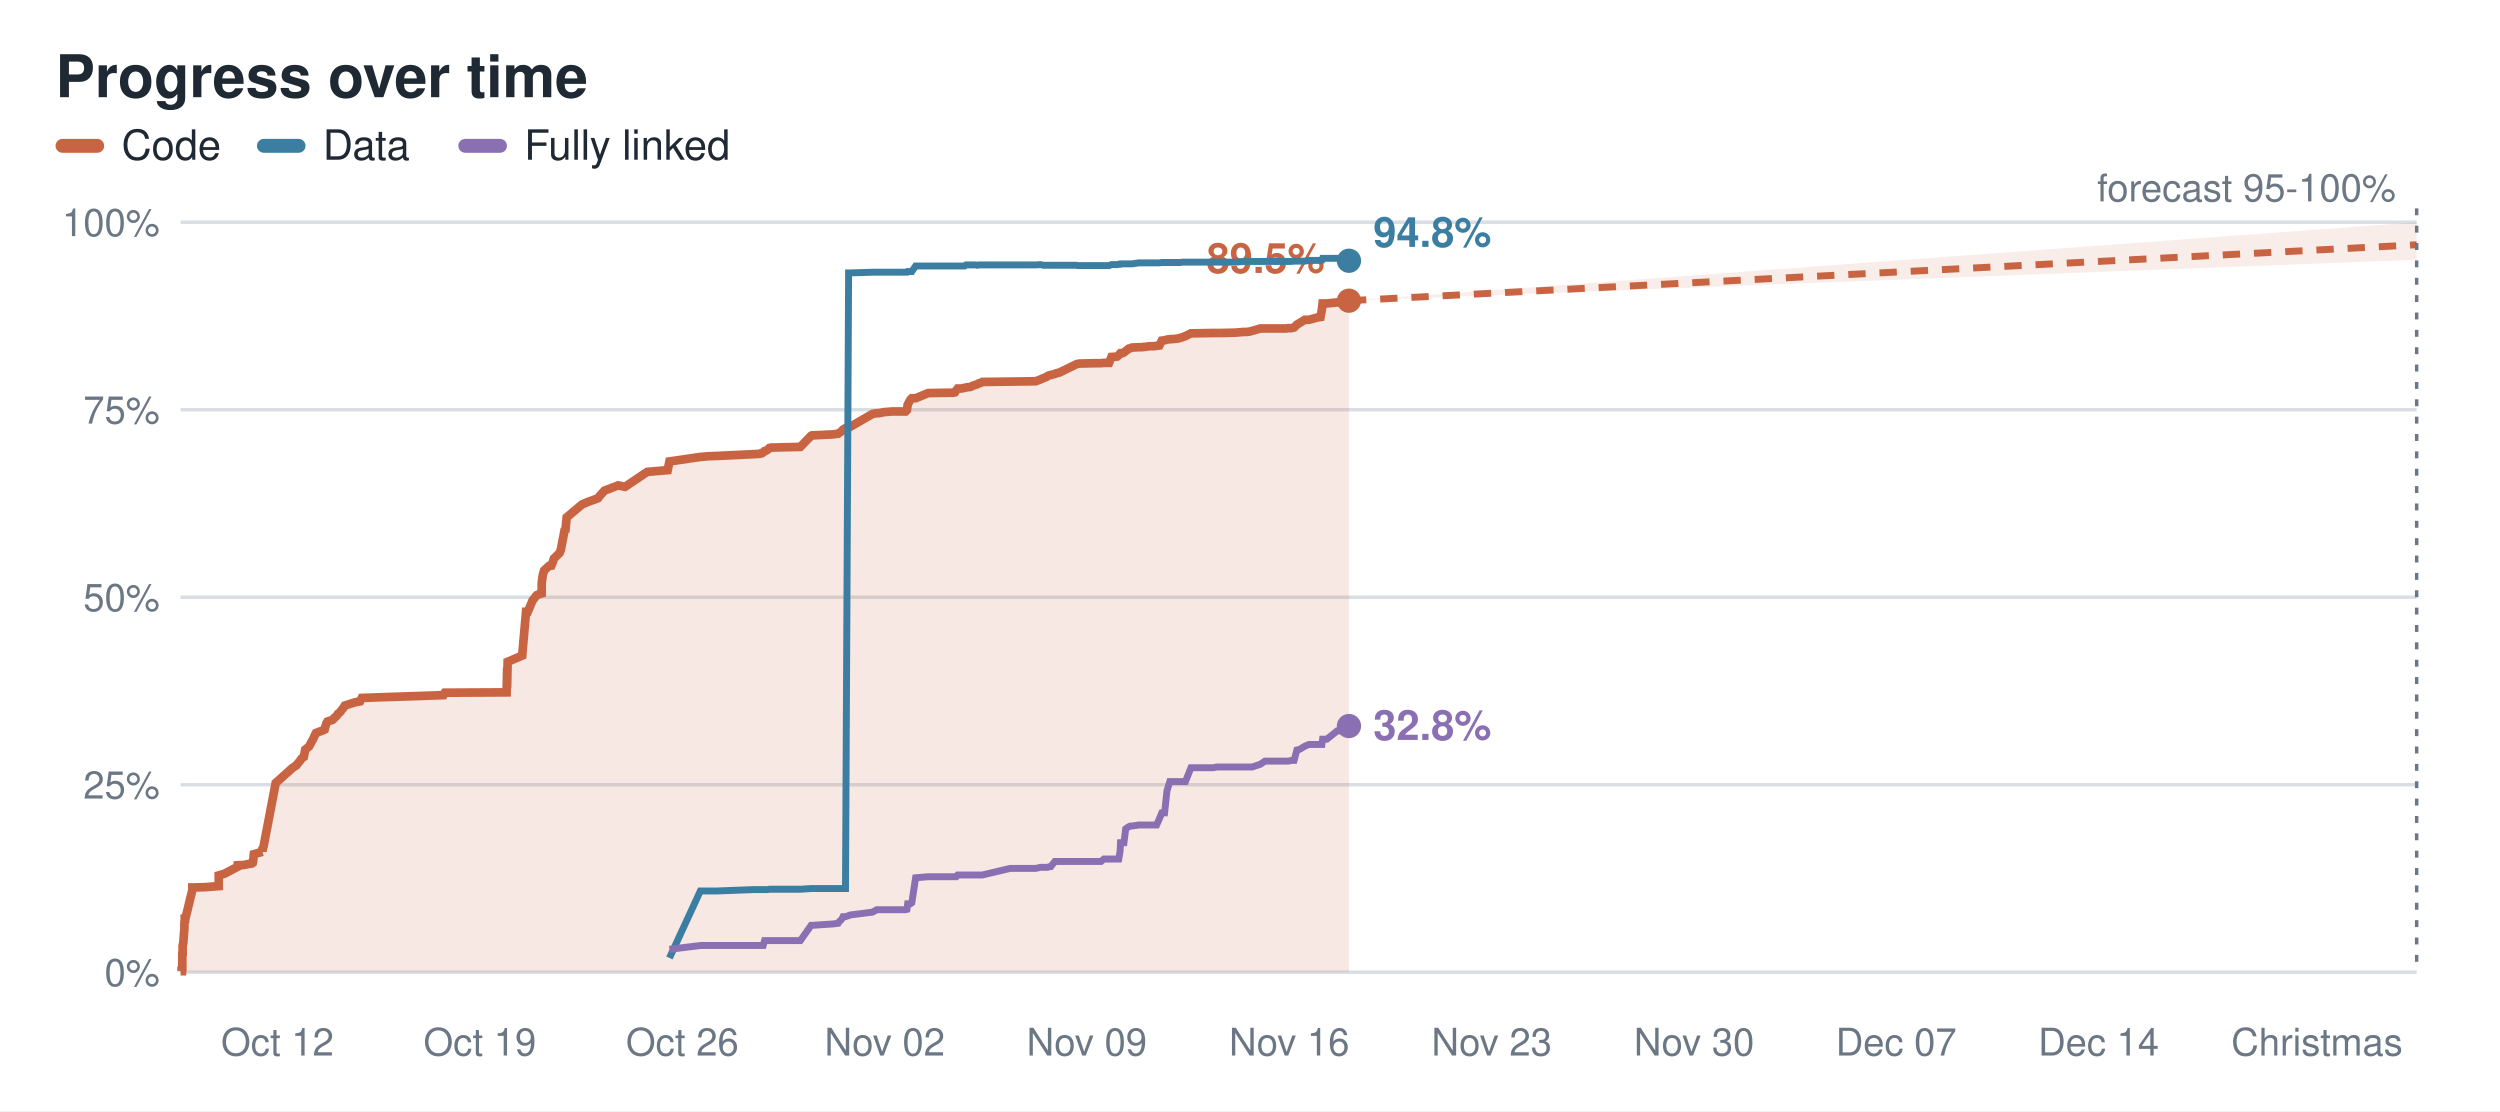
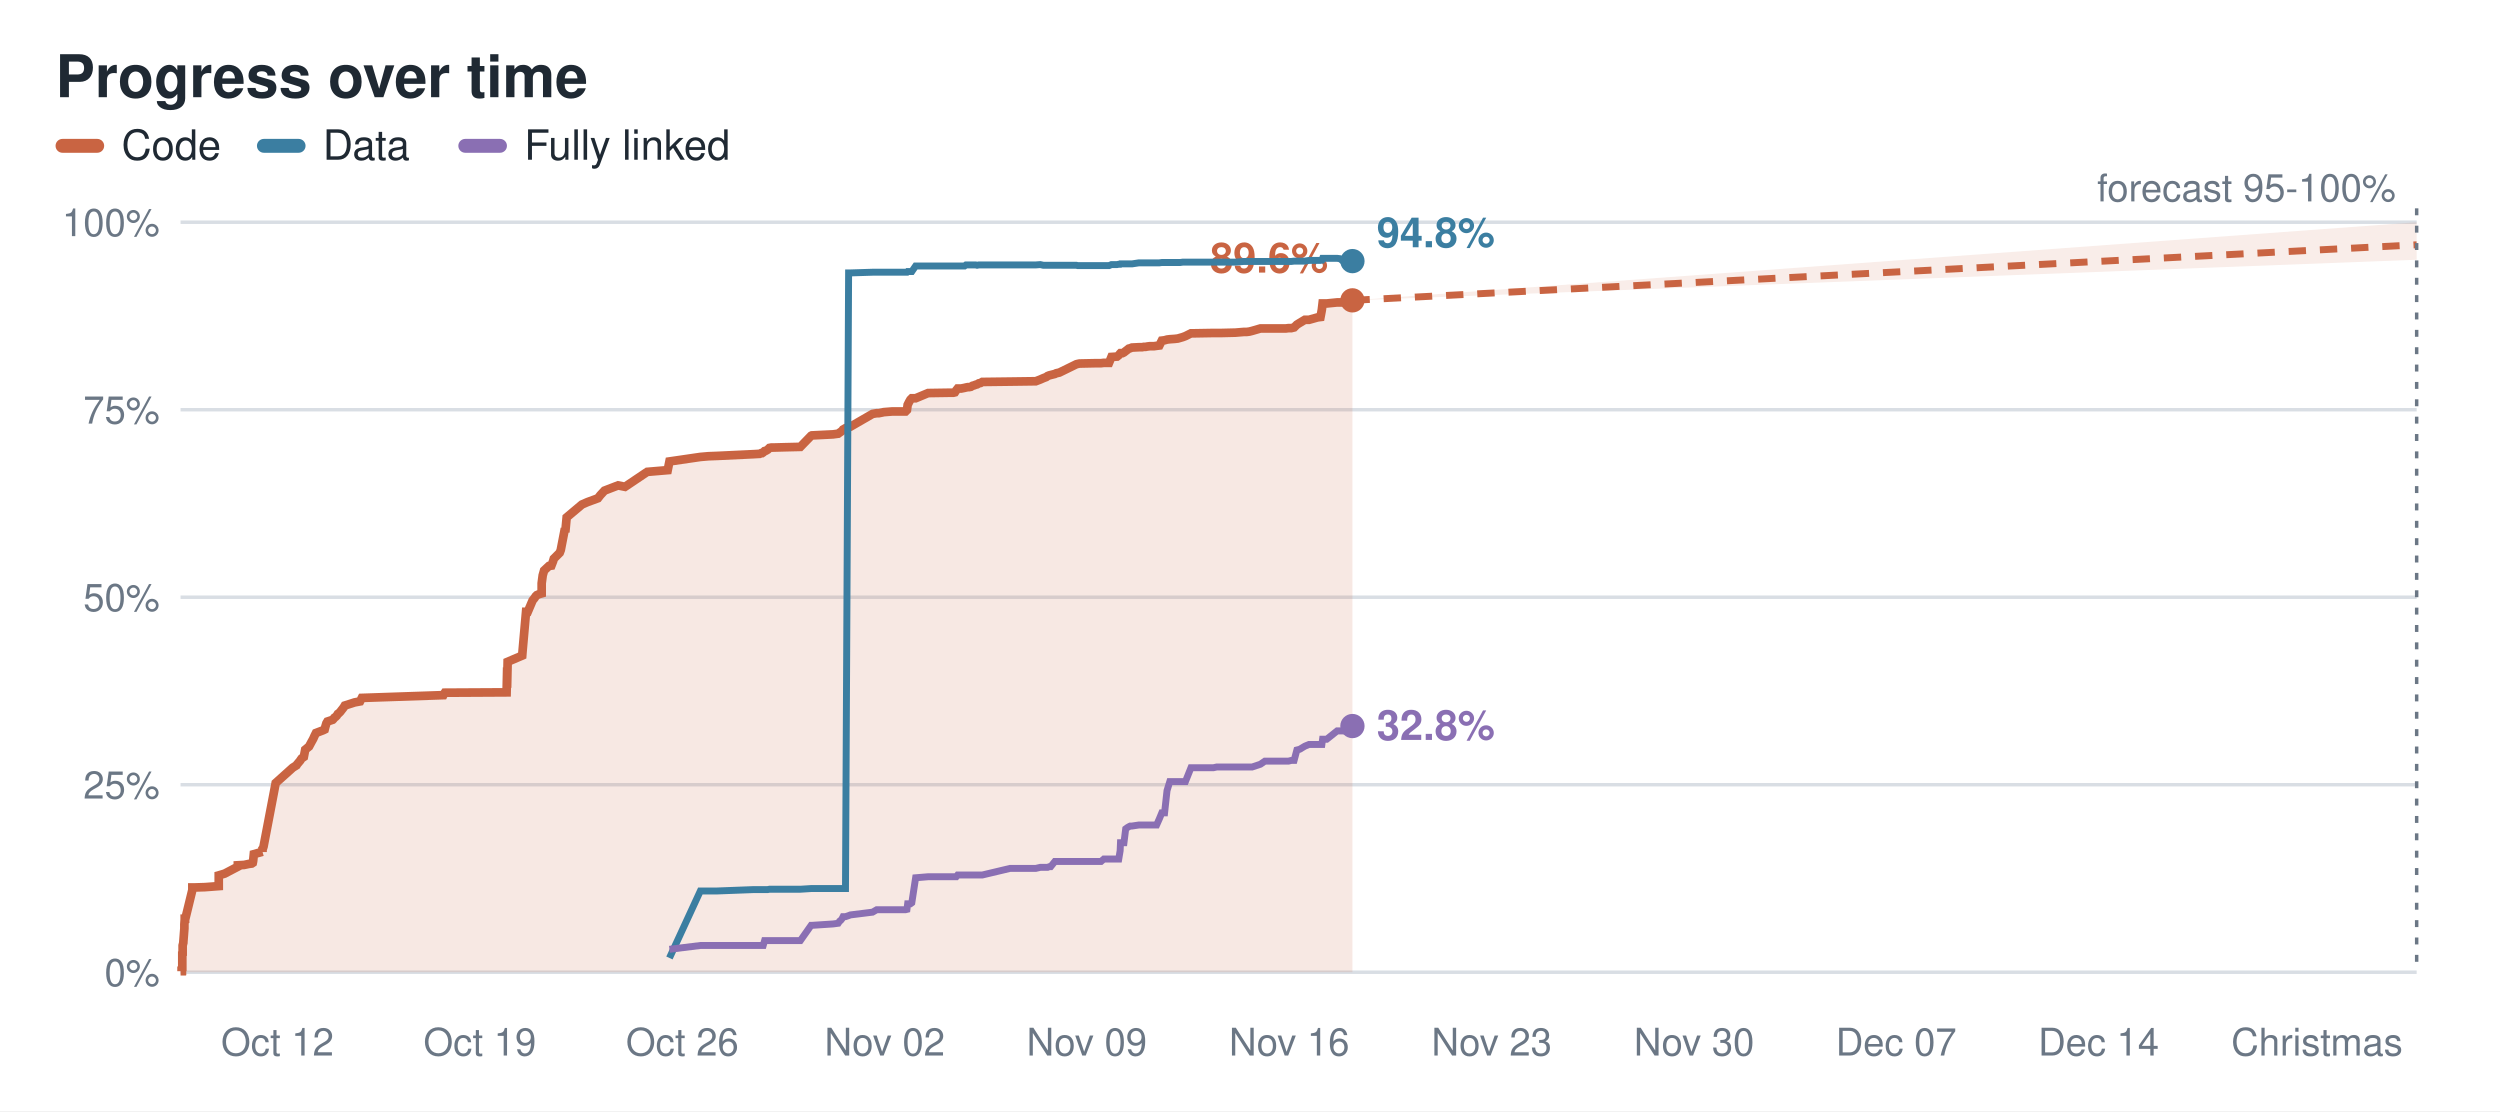
<svg xmlns="http://www.w3.org/2000/svg" viewBox="0 0 720 320" width="720" height="320" font-family="-apple-system,Segoe UI,Helvetica,Arial,sans-serif" role="img" aria-label="Progress over time">
  <rect width="100%" height="100%" fill="#ffffff" />
  <text x="16" y="28" font-size="17" font-weight="600" fill="#1f2933">Progress over time</text>
  <rect x="16" y="40" width="14" height="4" rx="2" fill="#c96442" />
  <text x="35" y="46" font-size="12" fill="#1f2933">Code</text>
  <rect x="74" y="40" width="14" height="4" rx="2" fill="#3b7ea1" />
  <text x="93" y="46" font-size="12" fill="#1f2933">Data</text>
  <rect x="132" y="40" width="14" height="4" rx="2" fill="#8a6fb3" />
  <text x="151" y="46" font-size="12" fill="#1f2933">Fully linked</text>
  <line x1="52" y1="280.0" x2="696" y2="280.0" stroke="#d9dee4" />
  <text x="46" y="284.0" font-size="11" fill="#6b7785" text-anchor="end">0%</text>
  <line x1="52" y1="226.0" x2="696" y2="226.0" stroke="#d9dee4" />
  <text x="46" y="230.0" font-size="11" fill="#6b7785" text-anchor="end">25%</text>
  <line x1="52" y1="172.0" x2="696" y2="172.0" stroke="#d9dee4" />
  <text x="46" y="176.0" font-size="11" fill="#6b7785" text-anchor="end">50%</text>
  <line x1="52" y1="118.0" x2="696" y2="118.0" stroke="#d9dee4" />
  <text x="46" y="122.0" font-size="11" fill="#6b7785" text-anchor="end">75%</text>
  <line x1="52" y1="64.0" x2="696" y2="64.0" stroke="#d9dee4" />
  <text x="46" y="68.0" font-size="11" fill="#6b7785" text-anchor="end">100%</text>
  <text x="79.9" y="304" font-size="11" fill="#6b7785" text-anchor="middle">Oct 12</text>
  <text x="138.2" y="304" font-size="11" fill="#6b7785" text-anchor="middle">Oct 19</text>
  <text x="196.5" y="304" font-size="11" fill="#6b7785" text-anchor="middle">Oct 26</text>
  <text x="254.8" y="304" font-size="11" fill="#6b7785" text-anchor="middle">Nov 02</text>
  <text x="313.0" y="304" font-size="11" fill="#6b7785" text-anchor="middle">Nov 09</text>
  <text x="371.3" y="304" font-size="11" fill="#6b7785" text-anchor="middle">Nov 16</text>
  <text x="429.6" y="304" font-size="11" fill="#6b7785" text-anchor="middle">Nov 23</text>
  <text x="487.9" y="304" font-size="11" fill="#6b7785" text-anchor="middle">Nov 30</text>
  <text x="546.1" y="304" font-size="11" fill="#6b7785" text-anchor="middle">Dec 07</text>
  <text x="604.4" y="304" font-size="11" fill="#6b7785" text-anchor="middle">Dec 14</text>
-   <polygon points="388.5,86.6 696.0,64.0 696.0,74.8" fill="#c96442" opacity="0.12" />
-   <line x1="388.5" y1="86.6" x2="696.0" y2="70.5" stroke="#c96442" stroke-width="2" stroke-dasharray="5,4" />
+   <polygon points="389.5,86.5 696.0,64.0 696.0,74.8" fill="#c96442" opacity="0.12" />
+   <line x1="389.5" y1="86.5" x2="696.0" y2="70.5" stroke="#c96442" stroke-width="2" stroke-dasharray="5,4" />
  <line x1="696.0" y1="60" x2="696.0" y2="280.0" stroke="#6b7785" stroke-dasharray="2,3" />
  <text x="692.0" y="304" font-size="11" fill="#6b7785" text-anchor="end">Christmas</text>
  <text x="690.0" y="58.0" font-size="11" fill="#6b7785" text-anchor="end">forecast 95-100%</text>
-   <polygon points="52.0,280.0 52.0,279.7 52.0,279.7 52.1,279.7 52.1,279.7 52.3,279.7 52.3,279.7 52.3,279.7 52.3,279.7 52.3,279.6 52.3,279.6 52.3,279.6 52.3,279.6 52.4,279.6 52.4,279.5 52.4,279.5 52.4,279.5 52.4,279.5 52.4,279.5 52.4,279.4 52.4,279.4 52.4,279.4 52.4,279.4 52.4,279.4 52.4,279.3 52.4,279.3 52.4,279.3 52.4,279.3 52.4,279.2 52.4,279.2 52.5,279.1 52.5,279.1 52.5,279.0 52.5,279.0 52.5,278.9 52.5,278.9 52.5,278.9 52.5,278.8 52.5,278.8 52.5,278.7 52.5,278.7 52.5,278.6 52.5,274.0 52.6,275.3 52.6,274.0 52.6,274.0 52.6,274.0 52.6,272.9 52.6,272.3 52.8,271.5 52.8,271.3 53.1,267.4 53.1,267.0 53.1,266.2 53.2,264.8 53.2,264.7 53.2,264.6 53.3,264.6 53.3,264.4 53.3,264.3 53.3,264.4 53.3,264.4 53.3,264.4 53.4,264.5 55.4,256.3 55.4,255.7 55.4,255.6 55.7,255.6 55.8,255.6 59.0,255.5 63.0,255.2 63.0,252.1 64.7,251.6 68.5,249.6 68.5,249.2 70.3,249.1 71.7,248.8 72.5,248.7 72.5,248.7 72.8,248.5 72.9,248.0 73.1,246.0 75.6,245.3 75.6,245.4 75.6,244.5 75.7,244.4 75.9,243.8 79.4,225.5 84.3,221.1 85.4,220.4 85.5,220.2 86.5,219.0 86.6,218.8 86.9,218.4 87.5,218.0 87.9,215.9 89.0,215.0 89.7,213.7 90.2,212.8 90.6,211.9 91.0,211.1 93.1,210.3 93.5,210.1 93.7,209.3 94.0,208.3 94.3,207.8 95.8,207.3 96.0,207.1 96.3,206.7 96.6,206.5 97.0,206.1 97.3,205.6 97.6,205.4 98.0,205.0 98.3,204.6 98.7,204.1 99.0,203.7 99.3,203.2 101.5,202.5 102.1,202.3 103.7,202.0 104.2,201.0 127.7,200.2 127.9,199.8 128.1,199.5 145.9,199.4 146.0,195.1 146.1,195.2 146.2,190.6 150.4,188.8 150.5,187.5 151.5,176.2 152.0,176.2 153.4,172.9 153.9,172.3 154.3,171.7 154.6,171.4 155.3,171.1 156.0,170.9 156.0,168.0 156.3,165.7 156.7,164.3 158.1,163.0 158.8,162.9 159.3,161.6 159.5,160.9 161.2,159.2 161.5,158.4 162.7,152.2 162.8,153.3 163.2,149.0 167.6,145.3 169.2,144.6 172.2,143.5 172.9,142.6 174.1,141.3 178.0,139.8 180.0,140.2 186.4,135.9 192.3,135.4 192.8,132.9 201.7,131.6 204.0,131.4 206.6,131.3 217.1,130.8 218.8,130.7 219.2,130.5 219.5,130.5 219.8,130.3 220.2,129.9 220.6,129.8 221.1,129.5 221.6,129.0 222.1,128.9 222.6,128.9 226.3,128.8 230.5,128.7 233.6,125.5 233.8,125.4 239.9,125.1 241.4,124.9 241.8,124.6 242.1,124.4 242.5,124.1 242.8,123.7 243.5,123.3 244.4,123.1 244.9,122.9 251.3,119.2 252.5,119.0 253.1,119.0 254.1,118.8 254.5,118.7 257.0,118.5 260.8,118.5 261.2,118.1 261.4,116.6 261.8,115.8 262.2,115.1 262.6,114.7 263.7,114.7 267.3,113.2 267.5,113.2 273.9,113.1 274.6,113.1 275.0,113.0 275.4,112.4 275.8,111.9 276.4,111.9 276.8,111.9 277.3,111.8 277.8,111.7 278.2,111.6 278.7,111.5 279.1,111.5 279.6,111.4 280.1,111.1 280.5,111.0 281.0,110.8 281.4,110.7 281.9,110.4 282.4,110.3 282.9,110.0 290.9,109.9 298.3,109.8 299.6,109.3 300.5,108.9 301.3,108.6 301.7,108.3 302.2,108.1 302.6,108.0 303.8,107.7 304.2,107.5 305.1,107.3 310.0,104.9 310.4,104.8 310.9,104.7 315.6,104.6 316.0,104.6 317.1,104.6 317.9,104.5 318.9,104.5 319.4,104.5 320.1,102.8 321.7,102.7 322.2,102.3 322.6,101.8 322.7,101.7 323.3,101.7 323.7,101.5 324.2,101.1 324.6,100.8 325.1,100.4 325.5,100.3 326.0,100.1 328.0,100.0 328.9,100.0 329.4,99.9 329.9,99.9 330.4,99.8 331.2,99.7 331.7,99.7 332.4,99.7 333.1,99.6 333.9,99.5 334.6,98.1 335.4,98.0 336.1,97.8 336.9,97.7 338.3,97.6 339.2,97.5 339.9,97.3 340.6,97.1 341.4,96.8 343.0,96.0 343.8,96.0 349.5,95.9 350.4,95.9 351.1,95.9 351.8,95.9 355.8,95.8 358.2,95.6 359.0,95.6 359.8,95.5 360.6,95.3 363.0,94.6 364.3,94.6 370.3,94.6 371.1,94.5 371.9,94.5 372.7,94.3 373.5,93.5 374.3,93.0 375.8,92.1 377.0,92.1 379.5,91.4 380.3,91.3 380.6,89.7 380.7,89.1 380.9,87.4 382.1,87.4 385.1,87.1 385.9,87.1 386.8,87.1 387.7,86.8 388.5,86.6 388.5,280.0" fill="#c96442" opacity="0.15" />
-   <polyline points="52.0,279.7 52.0,279.7 52.1,279.7 52.1,279.7 52.3,279.7 52.3,279.7 52.3,279.7 52.3,279.7 52.3,279.6 52.3,279.6 52.3,279.6 52.3,279.6 52.4,279.6 52.4,279.5 52.4,279.5 52.4,279.5 52.4,279.5 52.4,279.5 52.4,279.4 52.4,279.4 52.4,279.4 52.4,279.4 52.4,279.4 52.4,279.3 52.4,279.3 52.4,279.3 52.4,279.3 52.4,279.2 52.4,279.2 52.5,279.1 52.5,279.1 52.5,279.0 52.5,279.0 52.5,278.9 52.5,278.9 52.5,278.9 52.5,278.8 52.5,278.8 52.5,278.7 52.5,278.7 52.5,278.6 52.5,274.0 52.6,275.3 52.6,274.0 52.6,274.0 52.6,274.0 52.6,272.9 52.6,272.3 52.8,271.5 52.8,271.3 53.1,267.4 53.1,267.0 53.1,266.2 53.2,264.8 53.2,264.7 53.2,264.6 53.3,264.6 53.3,264.4 53.3,264.3 53.3,264.4 53.3,264.4 53.3,264.4 53.4,264.5 55.4,256.3 55.4,255.7 55.4,255.6 55.7,255.6 55.8,255.6 59.0,255.5 63.0,255.2 63.0,252.1 64.7,251.6 68.5,249.6 68.5,249.2 70.3,249.1 71.7,248.8 72.5,248.7 72.5,248.7 72.8,248.5 72.9,248.0 73.1,246.0 75.6,245.3 75.6,245.4 75.6,244.5 75.7,244.4 75.9,243.8 79.4,225.5 84.3,221.1 85.4,220.4 85.5,220.2 86.5,219.0 86.6,218.8 86.9,218.4 87.5,218.0 87.9,215.9 89.0,215.0 89.7,213.7 90.2,212.8 90.6,211.9 91.0,211.1 93.1,210.3 93.5,210.1 93.7,209.3 94.0,208.3 94.3,207.8 95.8,207.3 96.0,207.1 96.3,206.7 96.6,206.5 97.0,206.1 97.3,205.6 97.6,205.4 98.0,205.0 98.3,204.6 98.7,204.1 99.0,203.7 99.3,203.2 101.5,202.5 102.1,202.3 103.7,202.0 104.2,201.0 127.7,200.2 127.9,199.8 128.1,199.5 145.9,199.4 146.0,195.1 146.1,195.2 146.2,190.6 150.4,188.8 150.5,187.5 151.5,176.2 152.0,176.2 153.4,172.9 153.9,172.3 154.3,171.7 154.6,171.4 155.3,171.1 156.0,170.9 156.0,168.0 156.3,165.7 156.7,164.3 158.1,163.0 158.8,162.9 159.3,161.6 159.5,160.9 161.2,159.2 161.5,158.4 162.7,152.2 162.8,153.3 163.2,149.0 167.6,145.3 169.2,144.6 172.2,143.5 172.9,142.6 174.1,141.3 178.0,139.8 180.0,140.2 186.4,135.9 192.3,135.4 192.8,132.9 201.7,131.6 204.0,131.4 206.6,131.3 217.1,130.8 218.8,130.7 219.2,130.5 219.5,130.5 219.8,130.3 220.2,129.9 220.6,129.8 221.1,129.5 221.6,129.0 222.1,128.9 222.6,128.9 226.3,128.8 230.5,128.7 233.6,125.5 233.8,125.4 239.9,125.1 241.4,124.9 241.8,124.6 242.1,124.4 242.5,124.1 242.8,123.7 243.5,123.3 244.4,123.1 244.9,122.9 251.3,119.2 252.5,119.0 253.1,119.0 254.1,118.8 254.5,118.7 257.0,118.5 260.8,118.5 261.2,118.1 261.4,116.6 261.8,115.8 262.2,115.1 262.6,114.7 263.7,114.7 267.3,113.2 267.5,113.2 273.9,113.1 274.6,113.1 275.0,113.0 275.4,112.4 275.8,111.9 276.4,111.9 276.8,111.9 277.3,111.8 277.8,111.7 278.2,111.6 278.7,111.5 279.1,111.5 279.6,111.4 280.1,111.1 280.5,111.0 281.0,110.8 281.4,110.7 281.9,110.4 282.4,110.3 282.9,110.0 290.9,109.9 298.3,109.8 299.6,109.3 300.5,108.9 301.3,108.6 301.7,108.3 302.2,108.1 302.6,108.0 303.8,107.7 304.2,107.5 305.1,107.3 310.0,104.9 310.4,104.8 310.9,104.7 315.6,104.6 316.0,104.6 317.1,104.6 317.9,104.5 318.9,104.5 319.4,104.5 320.1,102.8 321.7,102.7 322.2,102.3 322.6,101.8 322.7,101.7 323.3,101.7 323.7,101.5 324.2,101.1 324.6,100.8 325.1,100.4 325.5,100.3 326.0,100.1 328.0,100.0 328.9,100.0 329.4,99.9 329.9,99.9 330.4,99.8 331.2,99.7 331.7,99.7 332.4,99.7 333.1,99.6 333.9,99.5 334.6,98.1 335.4,98.0 336.1,97.8 336.9,97.7 338.3,97.6 339.2,97.5 339.9,97.3 340.6,97.1 341.4,96.8 343.0,96.0 343.8,96.0 349.5,95.9 350.4,95.9 351.1,95.9 351.8,95.9 355.8,95.8 358.2,95.6 359.0,95.6 359.8,95.5 360.6,95.3 363.0,94.6 364.3,94.6 370.3,94.6 371.1,94.5 371.9,94.5 372.7,94.3 373.5,93.5 374.3,93.0 375.8,92.1 377.0,92.1 379.5,91.4 380.3,91.3 380.6,89.7 380.7,89.1 380.9,87.4 382.1,87.4 385.1,87.1 385.9,87.1 386.8,87.1 387.7,86.8 388.5,86.6" fill="none" stroke="#c96442" stroke-width="2.5" />
-   <circle cx="388.5" cy="86.6" r="3.5" fill="#c96442" />
-   <text x="381.5" y="78.6" font-size="12" font-weight="600" fill="#c96442" text-anchor="end">89.5%</text>
-   <polyline points="192.8,275.9 201.7,256.6 204.0,256.6 206.6,256.6 217.1,256.2 218.8,256.2 219.2,256.2 219.5,256.2 219.8,256.2 220.2,256.2 220.6,256.2 221.1,256.2 221.6,256.1 222.1,256.1 222.6,256.1 226.3,256.1 230.5,256.1 233.6,255.9 233.8,255.9 239.9,255.9 241.4,255.9 241.8,255.9 242.1,255.9 242.5,255.9 242.8,255.9 243.5,255.9 244.4,78.6 244.9,78.6 251.3,78.4 252.5,78.4 253.1,78.4 254.1,78.4 254.5,78.4 257.0,78.4 260.8,78.4 261.2,78.4 261.4,78.2 261.8,78.2 262.2,78.2 262.6,78.2 263.7,76.6 267.3,76.6 267.5,76.6 273.9,76.6 274.6,76.6 275.0,76.6 275.4,76.6 275.8,76.6 276.4,76.6 276.8,76.6 277.3,76.6 277.8,76.6 278.2,76.3 278.7,76.3 279.1,76.3 279.6,76.3 280.1,76.3 280.5,76.3 281.0,76.3 281.4,76.4 281.9,76.3 282.4,76.3 282.9,76.3 290.9,76.3 298.3,76.3 299.6,76.2 300.5,76.4 301.3,76.4 301.7,76.4 302.2,76.4 302.6,76.4 303.8,76.4 304.2,76.4 305.1,76.4 310.0,76.4 310.4,76.5 310.9,76.5 315.6,76.5 316.0,76.5 317.1,76.5 317.9,76.5 318.9,76.5 319.4,76.5 320.1,76.2 321.7,76.2 322.2,76.1 322.6,76.1 322.7,76.0 323.3,76.0 323.7,76.0 324.2,76.0 324.6,76.0 325.1,76.0 325.5,76.0 326.0,76.0 328.0,75.7 328.9,75.7 329.4,75.7 329.9,75.7 330.4,75.7 331.2,75.7 331.7,75.7 332.4,75.7 333.1,75.7 333.9,75.7 334.6,75.6 335.4,75.6 336.1,75.6 336.9,75.6 338.3,75.6 339.2,75.6 339.9,75.6 340.6,75.5 341.4,75.5 343.0,75.5 343.8,75.5 349.5,75.5 350.4,75.5 351.1,75.5 351.8,75.5 355.8,75.5 358.2,75.3 359.0,75.3 359.8,75.3 360.6,75.3 363.0,75.3 364.3,75.3 370.3,75.3 371.1,75.3 371.9,75.3 372.7,75.2 373.5,75.2 374.3,75.2 375.8,75.2 377.0,75.0 379.5,75.0 380.3,75.0 380.6,74.9 380.7,74.9 380.9,74.4 382.1,74.4 385.1,74.4 385.9,74.5 386.8,75.2 387.7,75.2 388.5,75.1" fill="none" stroke="#3b7ea1" stroke-width="2" />
-   <circle cx="388.5" cy="75.1" r="3.5" fill="#3b7ea1" />
-   <text x="395.5" y="71.1" font-size="12" font-weight="600" fill="#3b7ea1">94.8%</text>
-   <polyline points="192.8,273.4 201.7,272.3 204.0,272.3 206.6,272.3 217.1,272.3 218.8,272.3 219.2,272.3 219.5,272.3 219.8,272.3 220.2,270.9 220.6,270.9 221.1,270.9 221.6,270.9 222.1,270.9 222.6,270.9 226.3,270.9 230.5,270.9 233.6,266.5 233.8,266.5 239.9,266.1 241.4,265.9 241.8,265.3 242.1,265.1 242.5,264.6 242.8,264.0 243.5,264.0 244.4,263.7 244.9,263.5 251.3,262.7 252.5,262.0 253.1,262.0 254.1,262.0 254.5,262.0 257.0,262.0 260.8,262.0 261.2,261.9 261.4,260.3 261.8,260.3 262.2,260.3 262.6,260.0 263.7,252.8 267.3,252.5 267.5,252.5 273.9,252.5 274.6,252.5 275.0,252.5 275.4,252.5 275.8,252.0 276.4,252.0 276.8,252.0 277.3,252.0 277.8,252.0 278.2,252.0 278.7,252.0 279.1,252.0 279.6,252.0 280.1,252.0 280.5,252.0 281.0,252.0 281.4,252.0 281.9,252.0 282.4,252.0 282.9,252.0 290.9,250.1 298.3,250.1 299.6,249.8 300.5,249.8 301.3,249.8 301.7,249.8 302.2,249.6 302.6,249.6 303.8,248.1 304.2,248.1 305.1,248.1 310.0,248.1 310.4,248.1 310.9,248.1 315.6,248.1 316.0,248.1 317.1,248.1 317.9,247.4 318.9,247.4 319.4,247.4 320.1,247.4 321.7,247.4 322.2,247.4 322.6,245.0 322.7,242.7 323.3,242.7 323.7,242.7 324.2,238.7 324.6,238.4 325.1,238.1 325.5,237.9 326.0,237.9 328.0,237.6 328.9,237.6 329.4,237.6 329.9,237.6 330.4,237.6 331.2,237.6 331.7,237.6 332.4,237.6 333.1,237.6 333.9,235.8 334.6,234.1 335.4,234.1 336.1,227.7 336.9,225.1 338.3,225.1 339.2,225.1 339.9,225.1 340.6,225.1 341.4,225.1 343.0,221.1 343.8,221.1 349.5,221.1 350.4,220.9 351.1,220.9 351.8,220.9 355.8,220.9 358.2,220.9 359.0,220.9 359.8,220.9 360.6,220.9 363.0,220.1 364.3,219.2 370.3,219.2 371.1,219.2 371.9,219.0 372.7,219.0 373.5,216.0 374.3,215.8 375.8,214.9 377.0,214.4 379.5,214.4 380.3,214.4 380.6,214.4 380.7,214.4 380.9,212.9 382.1,212.9 385.1,210.5 385.9,210.5 386.8,210.5 387.7,209.1 388.5,209.1" fill="none" stroke="#8a6fb3" stroke-width="2" />
-   <circle cx="388.5" cy="209.1" r="3.5" fill="#8a6fb3" />
-   <text x="395.5" y="213.1" font-size="12" font-weight="600" fill="#8a6fb3">32.8%</text>
+   <polygon points="52.0,280.0 52.0,279.7 52.0,279.7 52.1,279.7 52.1,279.7 52.3,279.7 52.3,279.7 52.3,279.7 52.3,279.7 52.3,279.6 52.3,279.6 52.3,279.6 52.3,279.6 52.4,279.6 52.4,279.5 52.4,279.5 52.4,279.5 52.4,279.5 52.4,279.5 52.4,279.4 52.4,279.4 52.4,279.4 52.4,279.4 52.4,279.4 52.4,279.3 52.4,279.3 52.4,279.3 52.4,279.3 52.4,279.2 52.4,279.2 52.5,279.1 52.5,279.1 52.5,279.0 52.5,279.0 52.5,278.9 52.5,278.9 52.5,278.9 52.5,278.8 52.5,278.8 52.5,278.7 52.5,278.7 52.5,278.6 52.5,274.0 52.6,275.3 52.6,274.0 52.6,274.0 52.6,274.0 52.6,272.9 52.6,272.3 52.8,271.5 52.8,271.3 53.1,267.4 53.1,267.0 53.1,266.2 53.2,264.8 53.2,264.7 53.2,264.6 53.3,264.6 53.3,264.4 53.3,264.3 53.3,264.4 53.3,264.4 53.3,264.4 53.4,264.5 55.4,256.3 55.4,255.7 55.4,255.6 55.7,255.6 55.8,255.6 59.0,255.5 63.0,255.2 63.0,252.1 64.7,251.6 68.5,249.6 68.5,249.2 70.3,249.1 71.7,248.8 72.5,248.7 72.5,248.7 72.8,248.5 72.9,248.0 73.1,246.0 75.6,245.3 75.6,245.4 75.6,244.5 75.7,244.4 75.9,243.8 79.4,225.5 84.3,221.1 85.4,220.4 85.5,220.2 86.5,219.0 86.6,218.8 86.9,218.4 87.5,218.0 87.9,215.9 89.0,215.0 89.7,213.7 90.2,212.8 90.6,211.9 91.0,211.1 93.1,210.3 93.5,210.1 93.7,209.3 94.0,208.3 94.3,207.8 95.8,207.3 96.0,207.1 96.3,206.7 96.6,206.5 97.0,206.1 97.3,205.6 97.6,205.4 98.0,205.0 98.3,204.6 98.7,204.1 99.0,203.7 99.3,203.2 101.5,202.5 102.1,202.3 103.7,202.0 104.2,201.0 127.7,200.2 127.9,199.8 128.1,199.5 145.9,199.4 146.0,195.1 146.1,195.2 146.2,190.6 150.4,188.8 150.5,187.5 151.5,176.2 152.0,176.2 153.4,172.9 153.9,172.3 154.3,171.7 154.6,171.4 155.3,171.1 156.0,170.9 156.0,168.0 156.3,165.7 156.7,164.3 158.1,163.0 158.8,162.9 159.3,161.6 159.5,160.9 161.2,159.2 161.5,158.4 162.7,152.2 162.8,153.3 163.2,149.0 167.6,145.3 169.2,144.6 172.2,143.5 172.9,142.6 174.1,141.3 178.0,139.8 180.0,140.2 186.4,135.9 192.3,135.4 192.8,132.9 201.7,131.6 204.0,131.4 206.6,131.3 217.1,130.8 218.8,130.7 219.2,130.5 219.5,130.5 219.8,130.3 220.2,129.9 220.6,129.8 221.1,129.5 221.6,129.0 222.1,128.9 222.6,128.9 226.3,128.8 230.5,128.7 233.6,125.5 233.8,125.4 239.9,125.1 241.4,124.9 241.8,124.6 242.1,124.4 242.5,124.1 242.8,123.7 243.5,123.3 244.4,123.1 244.9,122.9 251.3,119.2 252.5,119.0 253.1,119.0 254.1,118.8 254.5,118.7 257.0,118.5 260.8,118.5 261.2,118.1 261.4,116.6 261.8,115.8 262.2,115.1 262.6,114.7 263.7,114.7 267.3,113.2 267.5,113.2 273.9,113.1 274.6,113.1 275.0,113.0 275.4,112.4 275.8,111.9 276.4,111.9 276.8,111.9 277.3,111.8 277.8,111.7 278.2,111.6 278.7,111.5 279.1,111.5 279.6,111.4 280.1,111.1 280.5,111.0 281.0,110.8 281.4,110.7 281.9,110.4 282.4,110.3 282.9,110.0 290.9,109.9 298.3,109.8 299.6,109.3 300.5,108.9 301.3,108.6 301.7,108.3 302.2,108.1 302.6,108.0 303.8,107.7 304.2,107.5 305.1,107.3 310.0,104.9 310.4,104.8 310.9,104.7 315.6,104.6 316.0,104.6 317.1,104.6 317.9,104.5 318.9,104.5 319.4,104.5 320.1,102.8 321.7,102.7 322.2,102.3 322.6,101.8 322.7,101.7 323.3,101.7 323.7,101.5 324.2,101.1 324.6,100.8 325.1,100.4 325.5,100.3 326.0,100.1 328.0,100.0 328.9,100.0 329.4,99.9 329.9,99.9 330.4,99.8 331.2,99.7 331.7,99.7 332.4,99.7 333.1,99.6 333.9,99.5 334.6,98.1 335.4,98.0 336.1,97.8 336.9,97.7 338.3,97.6 339.2,97.5 339.9,97.3 340.6,97.1 341.4,96.8 343.0,96.0 343.8,96.0 349.5,95.9 350.4,95.9 351.1,95.9 351.8,95.9 355.8,95.8 358.2,95.6 359.0,95.6 359.8,95.5 360.6,95.3 363.0,94.6 364.3,94.6 370.3,94.6 371.1,94.5 371.9,94.5 372.7,94.3 373.5,93.5 374.3,93.0 375.8,92.1 377.0,92.1 379.5,91.4 380.3,91.3 380.6,89.7 380.7,89.1 380.9,87.4 382.1,87.4 385.1,87.1 385.9,87.1 386.8,87.1 387.7,86.8 388.5,86.6 389.5,86.5 389.5,280.0" fill="#c96442" opacity="0.15" />
+   <polyline points="52.0,279.7 52.0,279.7 52.1,279.7 52.1,279.7 52.3,279.7 52.3,279.7 52.3,279.7 52.3,279.7 52.3,279.6 52.3,279.6 52.3,279.6 52.3,279.6 52.4,279.6 52.4,279.5 52.4,279.5 52.4,279.5 52.4,279.5 52.4,279.5 52.4,279.4 52.4,279.4 52.4,279.4 52.4,279.4 52.4,279.4 52.4,279.3 52.4,279.3 52.4,279.3 52.4,279.3 52.4,279.2 52.4,279.2 52.5,279.1 52.5,279.1 52.5,279.0 52.5,279.0 52.5,278.9 52.5,278.9 52.5,278.9 52.5,278.8 52.5,278.8 52.5,278.7 52.5,278.7 52.5,278.6 52.5,274.0 52.6,275.3 52.6,274.0 52.6,274.0 52.6,274.0 52.6,272.9 52.6,272.3 52.8,271.5 52.8,271.3 53.1,267.4 53.1,267.0 53.1,266.2 53.2,264.8 53.2,264.7 53.2,264.6 53.3,264.6 53.3,264.4 53.3,264.3 53.3,264.4 53.3,264.4 53.3,264.4 53.4,264.5 55.4,256.3 55.4,255.7 55.4,255.6 55.7,255.6 55.8,255.6 59.0,255.5 63.0,255.2 63.0,252.1 64.7,251.6 68.5,249.6 68.5,249.2 70.3,249.1 71.7,248.8 72.5,248.7 72.5,248.7 72.8,248.5 72.9,248.0 73.1,246.0 75.6,245.3 75.6,245.4 75.6,244.5 75.7,244.4 75.9,243.8 79.4,225.5 84.3,221.1 85.4,220.4 85.5,220.2 86.5,219.0 86.6,218.8 86.9,218.4 87.5,218.0 87.9,215.9 89.0,215.0 89.7,213.7 90.2,212.8 90.6,211.9 91.0,211.1 93.1,210.3 93.5,210.1 93.7,209.3 94.0,208.3 94.3,207.8 95.8,207.3 96.0,207.1 96.3,206.7 96.6,206.5 97.0,206.1 97.3,205.6 97.6,205.4 98.0,205.0 98.3,204.6 98.7,204.1 99.0,203.7 99.3,203.2 101.5,202.5 102.1,202.3 103.7,202.0 104.2,201.0 127.7,200.2 127.9,199.8 128.1,199.5 145.9,199.4 146.0,195.1 146.1,195.2 146.2,190.6 150.4,188.8 150.5,187.5 151.5,176.2 152.0,176.2 153.4,172.9 153.9,172.3 154.3,171.7 154.6,171.4 155.3,171.1 156.0,170.9 156.0,168.0 156.3,165.7 156.7,164.3 158.1,163.0 158.8,162.9 159.3,161.6 159.5,160.9 161.2,159.2 161.5,158.4 162.7,152.2 162.8,153.3 163.2,149.0 167.6,145.3 169.2,144.6 172.2,143.5 172.9,142.6 174.1,141.3 178.0,139.8 180.0,140.2 186.4,135.9 192.3,135.4 192.8,132.9 201.7,131.6 204.0,131.4 206.6,131.3 217.1,130.8 218.8,130.7 219.2,130.5 219.5,130.5 219.8,130.3 220.2,129.9 220.6,129.8 221.1,129.5 221.6,129.0 222.1,128.9 222.6,128.9 226.3,128.8 230.5,128.7 233.6,125.5 233.8,125.4 239.9,125.1 241.4,124.9 241.8,124.6 242.1,124.4 242.5,124.1 242.8,123.7 243.5,123.3 244.4,123.1 244.9,122.9 251.3,119.2 252.5,119.0 253.1,119.0 254.1,118.8 254.5,118.7 257.0,118.5 260.8,118.5 261.2,118.1 261.4,116.6 261.8,115.8 262.2,115.1 262.6,114.7 263.7,114.7 267.3,113.2 267.5,113.2 273.9,113.1 274.6,113.1 275.0,113.0 275.4,112.4 275.8,111.9 276.4,111.9 276.8,111.9 277.3,111.8 277.8,111.7 278.2,111.6 278.7,111.5 279.1,111.5 279.6,111.4 280.1,111.1 280.5,111.0 281.0,110.8 281.4,110.7 281.9,110.4 282.4,110.3 282.9,110.0 290.9,109.9 298.3,109.8 299.6,109.3 300.5,108.9 301.3,108.6 301.7,108.3 302.2,108.1 302.6,108.0 303.8,107.7 304.2,107.5 305.1,107.3 310.0,104.9 310.4,104.8 310.9,104.7 315.6,104.6 316.0,104.6 317.1,104.6 317.9,104.5 318.9,104.5 319.4,104.5 320.1,102.8 321.7,102.7 322.2,102.3 322.6,101.8 322.7,101.7 323.3,101.7 323.7,101.5 324.2,101.1 324.6,100.8 325.1,100.4 325.5,100.3 326.0,100.1 328.0,100.0 328.9,100.0 329.4,99.9 329.9,99.9 330.4,99.8 331.2,99.7 331.7,99.7 332.4,99.7 333.1,99.6 333.9,99.5 334.6,98.1 335.4,98.0 336.1,97.8 336.9,97.7 338.3,97.6 339.2,97.5 339.9,97.3 340.6,97.1 341.4,96.8 343.0,96.0 343.8,96.0 349.5,95.9 350.4,95.9 351.1,95.9 351.8,95.9 355.8,95.8 358.2,95.6 359.0,95.6 359.8,95.5 360.6,95.3 363.0,94.6 364.3,94.6 370.3,94.6 371.1,94.5 371.9,94.5 372.7,94.3 373.5,93.5 374.3,93.0 375.8,92.1 377.0,92.1 379.5,91.4 380.3,91.3 380.6,89.7 380.7,89.1 380.9,87.4 382.1,87.4 385.1,87.1 385.9,87.1 386.8,87.1 387.7,86.8 388.5,86.6 389.5,86.5" fill="none" stroke="#c96442" stroke-width="2.5" />
+   <circle cx="389.5" cy="86.5" r="3.5" fill="#c96442" />
+   <text x="382.5" y="78.5" font-size="12" font-weight="600" fill="#c96442" text-anchor="end">89.6%</text>
+   <polyline points="192.8,275.9 201.7,256.6 204.0,256.6 206.6,256.6 217.1,256.2 218.8,256.2 219.2,256.2 219.5,256.2 219.8,256.2 220.2,256.2 220.6,256.2 221.1,256.2 221.6,256.1 222.1,256.1 222.6,256.1 226.3,256.1 230.5,256.1 233.6,255.9 233.8,255.9 239.9,255.9 241.4,255.9 241.8,255.9 242.1,255.9 242.5,255.9 242.8,255.9 243.5,255.9 244.4,78.6 244.9,78.6 251.3,78.4 252.5,78.4 253.1,78.4 254.1,78.4 254.5,78.4 257.0,78.4 260.8,78.4 261.2,78.4 261.4,78.2 261.8,78.2 262.2,78.2 262.6,78.2 263.7,76.6 267.3,76.6 267.5,76.6 273.9,76.6 274.6,76.6 275.0,76.6 275.4,76.6 275.8,76.6 276.4,76.6 276.8,76.6 277.3,76.6 277.8,76.6 278.2,76.3 278.7,76.3 279.1,76.3 279.6,76.3 280.1,76.3 280.5,76.3 281.0,76.3 281.4,76.4 281.9,76.3 282.4,76.3 282.9,76.3 290.9,76.3 298.3,76.3 299.6,76.2 300.5,76.4 301.3,76.4 301.7,76.4 302.2,76.4 302.6,76.4 303.8,76.4 304.2,76.4 305.1,76.4 310.0,76.4 310.4,76.5 310.9,76.5 315.6,76.5 316.0,76.5 317.1,76.5 317.9,76.5 318.9,76.5 319.4,76.5 320.1,76.2 321.7,76.2 322.2,76.1 322.6,76.1 322.7,76.0 323.3,76.0 323.7,76.0 324.2,76.0 324.6,76.0 325.1,76.0 325.5,76.0 326.0,76.0 328.0,75.7 328.9,75.7 329.4,75.7 329.9,75.7 330.4,75.7 331.2,75.7 331.7,75.7 332.4,75.7 333.1,75.7 333.9,75.7 334.6,75.6 335.4,75.6 336.1,75.6 336.9,75.6 338.3,75.6 339.2,75.6 339.9,75.6 340.6,75.5 341.4,75.5 343.0,75.5 343.8,75.5 349.5,75.5 350.4,75.5 351.1,75.5 351.8,75.5 355.8,75.5 358.2,75.3 359.0,75.3 359.8,75.3 360.6,75.3 363.0,75.3 364.3,75.3 370.3,75.3 371.1,75.3 371.9,75.3 372.7,75.2 373.5,75.2 374.3,75.2 375.8,75.2 377.0,75.0 379.5,75.0 380.3,75.0 380.6,74.9 380.7,74.9 380.9,74.4 382.1,74.4 385.1,74.4 385.9,74.5 386.8,75.2 387.7,75.2 388.5,75.1 389.5,75.2" fill="none" stroke="#3b7ea1" stroke-width="2" />
+   <circle cx="389.5" cy="75.2" r="3.5" fill="#3b7ea1" />
+   <text x="396.5" y="71.2" font-size="12" font-weight="600" fill="#3b7ea1">94.8%</text>
+   <polyline points="192.8,273.4 201.7,272.3 204.0,272.3 206.6,272.3 217.1,272.3 218.8,272.3 219.2,272.3 219.5,272.3 219.8,272.3 220.2,270.9 220.6,270.9 221.1,270.9 221.6,270.9 222.1,270.9 222.6,270.9 226.3,270.9 230.5,270.9 233.6,266.5 233.8,266.5 239.9,266.1 241.4,265.9 241.8,265.3 242.1,265.1 242.5,264.6 242.8,264.0 243.5,264.0 244.4,263.7 244.9,263.5 251.3,262.7 252.5,262.0 253.1,262.0 254.1,262.0 254.5,262.0 257.0,262.0 260.8,262.0 261.2,261.9 261.4,260.3 261.8,260.3 262.2,260.3 262.6,260.0 263.7,252.8 267.3,252.5 267.5,252.5 273.9,252.5 274.6,252.5 275.0,252.5 275.4,252.5 275.8,252.0 276.4,252.0 276.8,252.0 277.3,252.0 277.8,252.0 278.2,252.0 278.7,252.0 279.1,252.0 279.6,252.0 280.1,252.0 280.5,252.0 281.0,252.0 281.4,252.0 281.9,252.0 282.4,252.0 282.9,252.0 290.9,250.1 298.3,250.1 299.6,249.8 300.5,249.8 301.3,249.8 301.7,249.8 302.2,249.6 302.6,249.6 303.8,248.1 304.2,248.1 305.1,248.1 310.0,248.1 310.4,248.1 310.9,248.1 315.6,248.1 316.0,248.1 317.1,248.1 317.9,247.4 318.9,247.4 319.4,247.4 320.1,247.4 321.7,247.4 322.2,247.4 322.6,245.0 322.7,242.7 323.3,242.7 323.7,242.7 324.2,238.7 324.6,238.4 325.1,238.1 325.5,237.9 326.0,237.9 328.0,237.6 328.9,237.6 329.4,237.6 329.9,237.6 330.4,237.6 331.2,237.6 331.7,237.6 332.4,237.6 333.1,237.6 333.9,235.8 334.6,234.1 335.4,234.1 336.1,227.7 336.9,225.1 338.3,225.1 339.2,225.1 339.9,225.1 340.6,225.1 341.4,225.1 343.0,221.1 343.8,221.1 349.5,221.1 350.4,220.9 351.1,220.9 351.8,220.9 355.8,220.9 358.2,220.9 359.0,220.9 359.8,220.9 360.6,220.9 363.0,220.1 364.3,219.2 370.3,219.2 371.1,219.2 371.9,219.0 372.7,219.0 373.5,216.0 374.3,215.8 375.8,214.9 377.0,214.4 379.5,214.4 380.3,214.4 380.6,214.4 380.7,214.4 380.9,212.9 382.1,212.9 385.1,210.5 385.9,210.5 386.8,210.5 387.7,209.1 388.5,209.1 389.5,209.1" fill="none" stroke="#8a6fb3" stroke-width="2" />
+   <circle cx="389.5" cy="209.1" r="3.5" fill="#8a6fb3" />
+   <text x="396.5" y="213.1" font-size="12" font-weight="600" fill="#8a6fb3">32.8%</text>
</svg>
